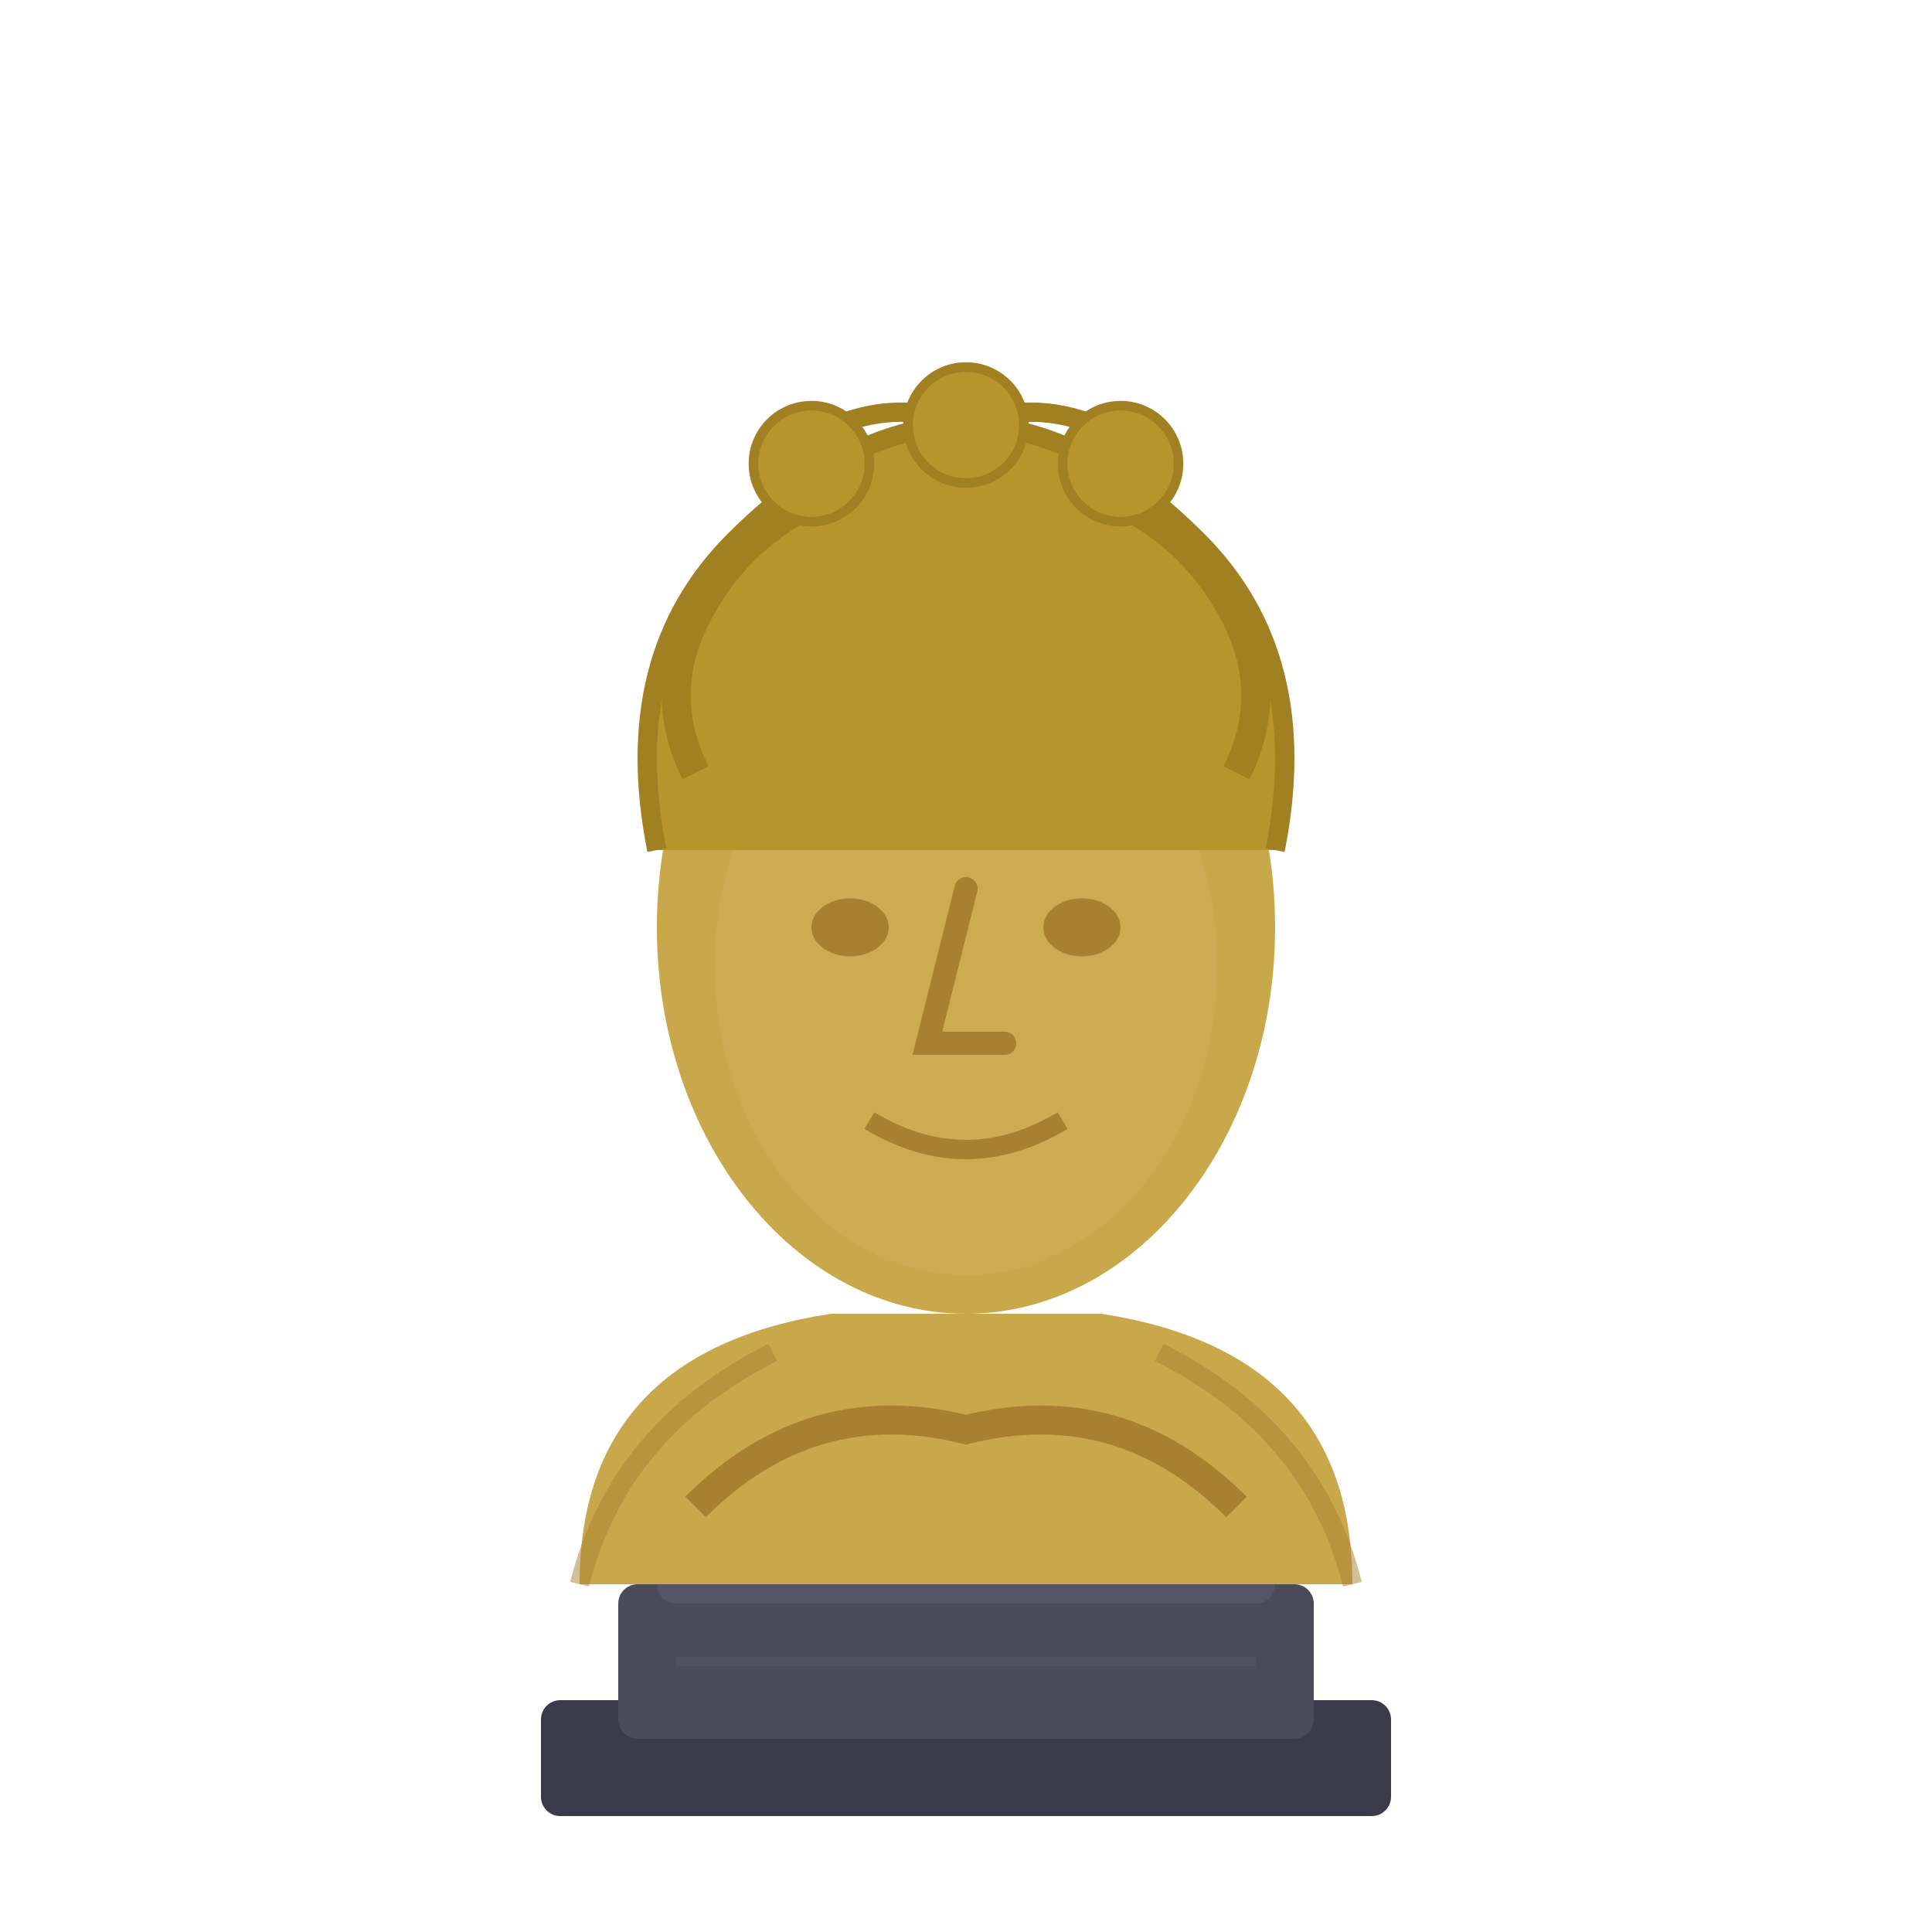
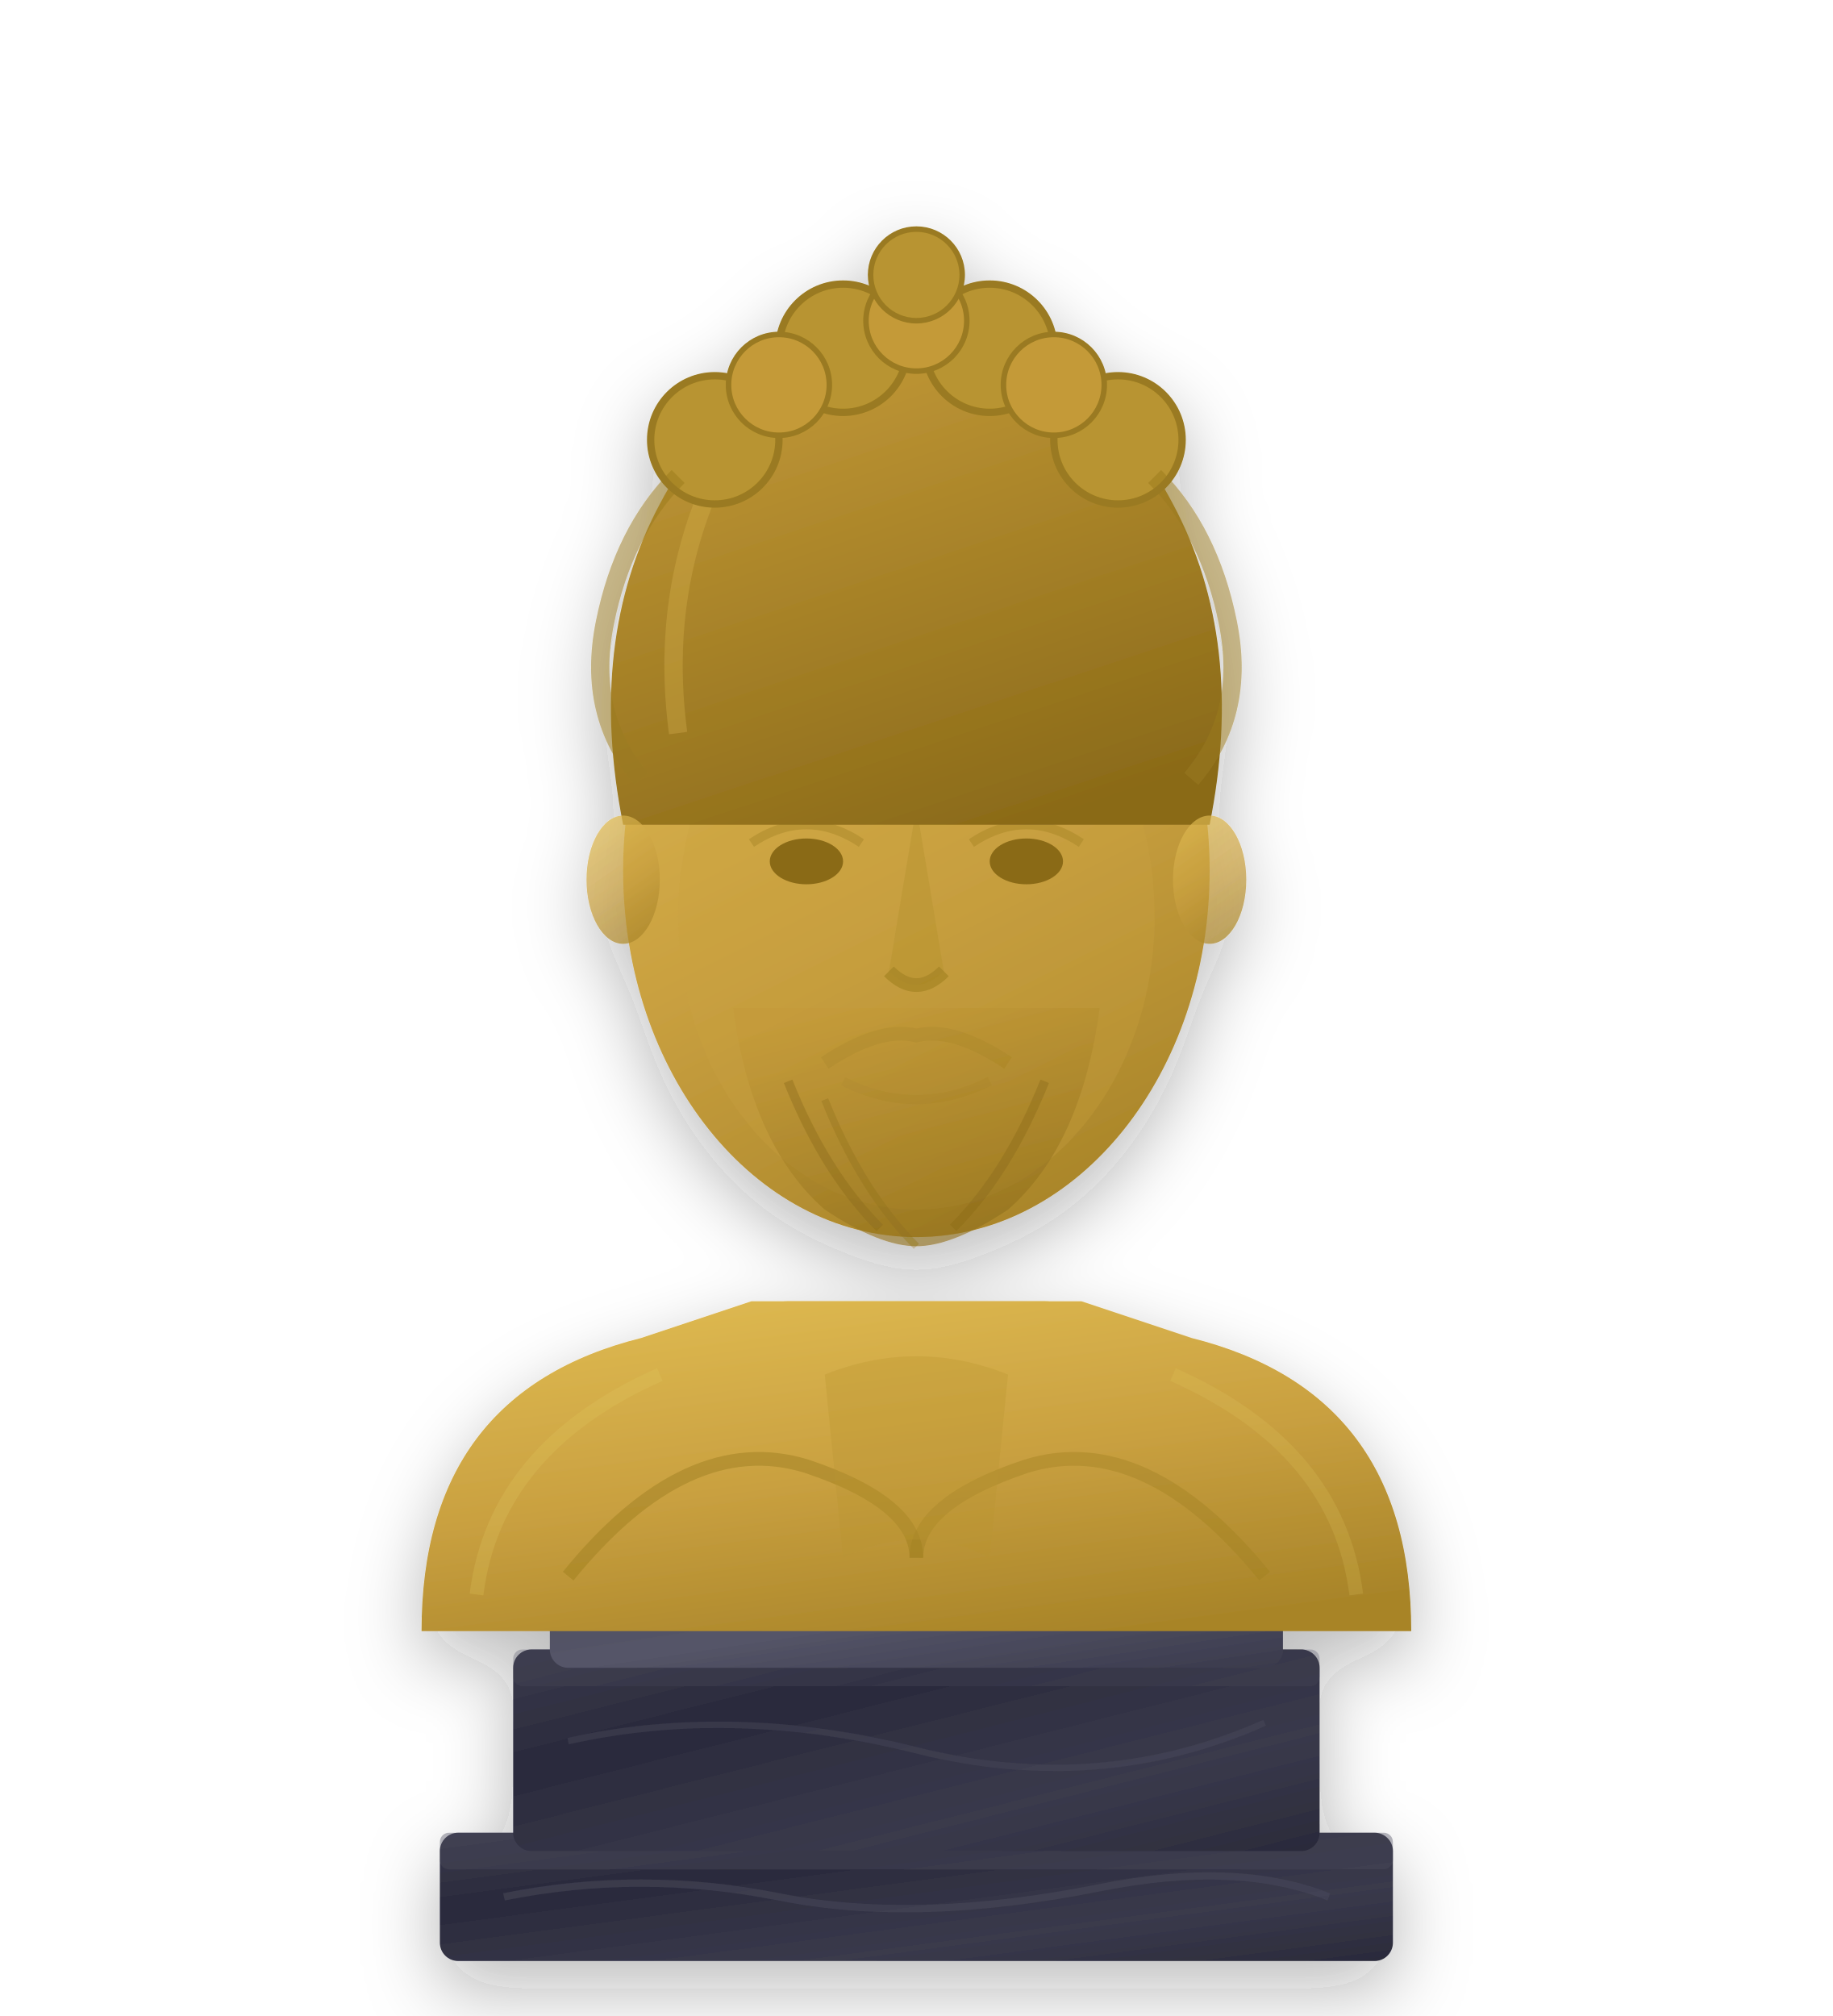
- <svg xmlns="http://www.w3.org/2000/svg" viewBox="0 0 100 100" fill="none">
-   <rect x="28" y="88" width="44" height="6" rx="1" fill="#3a3a4a" />
-   <rect x="32" y="82" width="36" height="8" rx="1" fill="#4a4a5a" />
-   <line x1="35" y1="86" x2="65" y2="86" stroke="#555568" stroke-width="0.5" opacity="0.5" />
-   <rect x="34" y="78" width="32" height="5" rx="1" fill="#555568" />
-   <rect x="43" y="68" width="14" height="12" rx="2" fill="#c9a84c" />
-   <path d="M30 82 Q30 70 43 68 L57 68 Q70 70 70 82Z" fill="#c9a84c" />
-   <path d="M30 82 Q32 74 40 70" stroke="#a88030" stroke-width="1" fill="none" opacity="0.5" />
-   <path d="M70 82 Q68 74 60 70" stroke="#a88030" stroke-width="1" fill="none" opacity="0.5" />
-   <path d="M36 78 Q42 72 50 74 Q58 72 64 78" stroke="#a88030" stroke-width="1.5" fill="none" />
-   <ellipse cx="50" cy="48" rx="16" ry="20" fill="#c9a84c" />
-   <ellipse cx="50" cy="50" rx="13" ry="16" fill="#d4ac5a" opacity="0.5" />
-   <ellipse cx="44" cy="48" rx="2" ry="1.5" fill="#a88030" />
-   <ellipse cx="56" cy="48" rx="2" ry="1.5" fill="#a88030" />
-   <path d="M50 46 L48 54 L52 54" stroke="#a88030" stroke-width="1.2" fill="none" stroke-linecap="round" />
-   <path d="M45 58 Q50 61 55 58" stroke="#a88030" stroke-width="1" fill="none" />
-   <path d="M34 44 Q32 34 38 28 Q44 22 50 22 Q56 22 62 28 Q68 34 66 44" fill="#b8942c" stroke="#a08020" stroke-width="1" />
-   <path d="M36 40 Q34 36 36 32 Q38 28 42 26" stroke="#a08020" stroke-width="1.5" fill="none" />
-   <path d="M64 40 Q66 36 64 32 Q62 28 58 26" stroke="#a08020" stroke-width="1.5" fill="none" />
-   <path d="M40 24 Q45 20 50 22" stroke="#a08020" stroke-width="1" fill="none" />
-   <path d="M60 24 Q55 20 50 22" stroke="#a08020" stroke-width="1" fill="none" />
-   <circle cx="42" cy="24" r="3" fill="#b8942c" stroke="#a08020" stroke-width="0.5" />
-   <circle cx="50" cy="22" r="3" fill="#b8942c" stroke="#a08020" stroke-width="0.5" />
-   <circle cx="58" cy="24" r="3" fill="#b8942c" stroke="#a08020" stroke-width="0.5" />
+ <svg xmlns="http://www.w3.org/2000/svg" viewBox="0 0 200 220" fill="none">
+   <defs>
+     <linearGradient id="bronzeLight" x1="0.3" y1="0" x2="0.7" y2="1">
+       <stop offset="0%" stop-color="#ddb850" />
+       <stop offset="50%" stop-color="#c9a040" />
+       <stop offset="100%" stop-color="#a88428" />
+     </linearGradient>
+     <linearGradient id="bronzeDark" x1="0" y1="0" x2="1" y2="1">
+       <stop offset="0%" stop-color="#b89430" />
+       <stop offset="100%" stop-color="#8a6a18" />
+     </linearGradient>
+     <linearGradient id="bronzeHair" x1="0.3" y1="0" x2="0.7" y2="1">
+       <stop offset="0%" stop-color="#c49a38" />
+       <stop offset="100%" stop-color="#8a6a18" />
+     </linearGradient>
+     <linearGradient id="pedestalDark" x1="0" y1="0" x2="1" y2="1">
+       <stop offset="0%" stop-color="#3a3a4c" />
+       <stop offset="30%" stop-color="#2a2a3c" />
+       <stop offset="70%" stop-color="#3a3a4c" />
+       <stop offset="100%" stop-color="#2a2a3a" />
+     </linearGradient>
+     <linearGradient id="pedestalTop" x1="0" y1="0" x2="1" y2="1">
+       <stop offset="0%" stop-color="#4a4a5c" />
+       <stop offset="50%" stop-color="#555568" />
+       <stop offset="100%" stop-color="#3a3a4c" />
+     </linearGradient>
+     <filter id="bustShadow">
+       <feDropShadow dx="0" dy="3" stdDeviation="4" flood-color="#1a1a2a" flood-opacity="0.3" />
+     </filter>
+   </defs>
+   <g filter="url(#bustShadow)">
+     <rect x="48" y="200" width="104" height="14" rx="2" fill="url(#pedestalDark)" />
+     <path d="M55 207 Q70 204 85 207 Q100 210 120 206 Q135 203 145 207" stroke="#4a4a5c" stroke-width="0.8" fill="none" opacity="0.5" />
+     <rect x="48" y="200" width="104" height="4" rx="1" fill="#4a4a5c" opacity="0.4" />
+     <rect x="56" y="180" width="88" height="22" rx="2" fill="url(#pedestalDark)" />
+     <path d="M62 190 Q80 186 100 191 Q120 196 138 188" stroke="#4a4a5c" stroke-width="0.7" fill="none" opacity="0.4" />
+     <rect x="56" y="180" width="88" height="4" rx="1" fill="#4a4a5c" opacity="0.3" />
+     <rect x="60" y="170" width="80" height="12" rx="2" fill="url(#pedestalTop)" />
+     <rect x="60" y="170" width="80" height="3" rx="1" fill="#666678" opacity="0.4" />
+     <rect x="82" y="142" width="36" height="30" rx="4" fill="url(#bronzeLight)" />
+     <rect x="82" y="158" width="36" height="14" rx="2" fill="#a88428" opacity="0.3" />
+     <path d="M46 178 Q46 152 70 146 L82 142 L118 142 L130 146 Q154 152 154 178Z" fill="url(#bronzeLight)" />
+     <path d="M52 174 Q54 158 72 150" stroke="#e0c860" stroke-width="1.5" fill="none" opacity="0.25" />
+     <path d="M148 174 Q146 158 128 150" stroke="#e0c860" stroke-width="1.5" fill="none" opacity="0.2" />
+     <path d="M62 172 Q75 156 88 160 Q100 164 100 170" stroke="#a08020" stroke-width="1.5" fill="none" opacity="0.5" />
+     <path d="M138 172 Q125 156 112 160 Q100 164 100 170" stroke="#a08020" stroke-width="1.5" fill="none" opacity="0.4" />
+     <path d="M90 150 Q100 146 110 150 L108 170 Q100 166 92 170Z" fill="#b89430" opacity="0.3" />
+     <ellipse cx="100" cy="95" rx="32" ry="40" fill="url(#bronzeLight)" />
+     <ellipse cx="100" cy="100" rx="26" ry="32" fill="#c9a040" opacity="0.3" />
+     <ellipse cx="96" cy="80" rx="14" ry="10" fill="#e0c860" opacity="0.15" />
+     <path d="M78 88 Q88 82 100 84 Q112 82 122 88" stroke="#a08020" stroke-width="2" fill="none" opacity="0.6" />
+     <ellipse cx="88" cy="94" rx="4" ry="2.5" fill="#8a6a18" />
+     <ellipse cx="112" cy="94" rx="4" ry="2.5" fill="#8a6a18" />
+     <path d="M82 92 Q88 88 94 92" stroke="#a08020" stroke-width="1" fill="none" opacity="0.4" />
+     <path d="M106 92 Q112 88 118 92" stroke="#a08020" stroke-width="1" fill="none" opacity="0.4" />
+     <path d="M100 88 L97 106 Q100 109 103 106Z" fill="#b89430" opacity="0.5" />
+     <path d="M97 106 Q100 109 103 106" stroke="#a08020" stroke-width="1.5" fill="none" opacity="0.6" />
+     <path d="M90 116 Q96 112 100 113 Q104 112 110 116" stroke="#a08020" stroke-width="1.5" fill="none" opacity="0.5" />
+     <path d="M92 118 Q100 122 108 118" stroke="#a08020" stroke-width="1" fill="none" opacity="0.3" />
+     <path d="M80 110 Q82 125 90 132 Q96 136 100 136 Q104 136 110 132 Q118 125 120 110" fill="url(#bronzeHair)" opacity="0.6" />
+     <path d="M86 118 Q90 128 96 134" stroke="#8a6a18" stroke-width="1" fill="none" opacity="0.4" />
+     <path d="M114 118 Q110 128 104 134" stroke="#8a6a18" stroke-width="1" fill="none" opacity="0.4" />
+     <path d="M90 120 Q94 130 100 136" stroke="#8a6a18" stroke-width="0.8" fill="none" opacity="0.3" />
+     <path d="M68 90 Q64 70 72 55 Q80 40 92 36 Q100 34 108 36 Q120 40 128 55 Q136 70 132 90" fill="url(#bronzeHair)" />
+     <path d="M74 80 Q72 65 78 52 Q85 42 95 38" stroke="#ddb850" stroke-width="2" fill="none" opacity="0.3" />
+     <circle cx="78" cy="48" r="7" fill="#b89430" stroke="#9a7a20" stroke-width="0.8" />
+     <circle cx="92" cy="38" r="7" fill="#b89430" stroke="#9a7a20" stroke-width="0.8" />
+     <circle cx="108" cy="38" r="7" fill="#b89430" stroke="#9a7a20" stroke-width="0.8" />
+     <circle cx="122" cy="48" r="7" fill="#b89430" stroke="#9a7a20" stroke-width="0.8" />
+     <circle cx="85" cy="42" r="5.5" fill="#c49a38" stroke="#9a7a20" stroke-width="0.6" />
+     <circle cx="100" cy="35" r="5.5" fill="#c49a38" stroke="#9a7a20" stroke-width="0.6" />
+     <circle cx="115" cy="42" r="5.5" fill="#c49a38" stroke="#9a7a20" stroke-width="0.6" />
+     <circle cx="100" cy="30" r="5" fill="#b89430" stroke="#9a7a20" stroke-width="0.6" />
+     <path d="M70 85 Q64 78 66 68 Q68 58 74 52" stroke="#9a7a20" stroke-width="2" fill="none" opacity="0.5" />
+     <path d="M130 85 Q136 78 134 68 Q132 58 126 52" stroke="#9a7a20" stroke-width="2" fill="none" opacity="0.5" />
+     <ellipse cx="68" cy="96" rx="4" ry="7" fill="url(#bronzeLight)" opacity="0.7" />
+     <ellipse cx="132" cy="96" rx="4" ry="7" fill="url(#bronzeLight)" opacity="0.7" />
+   </g>
</svg>
